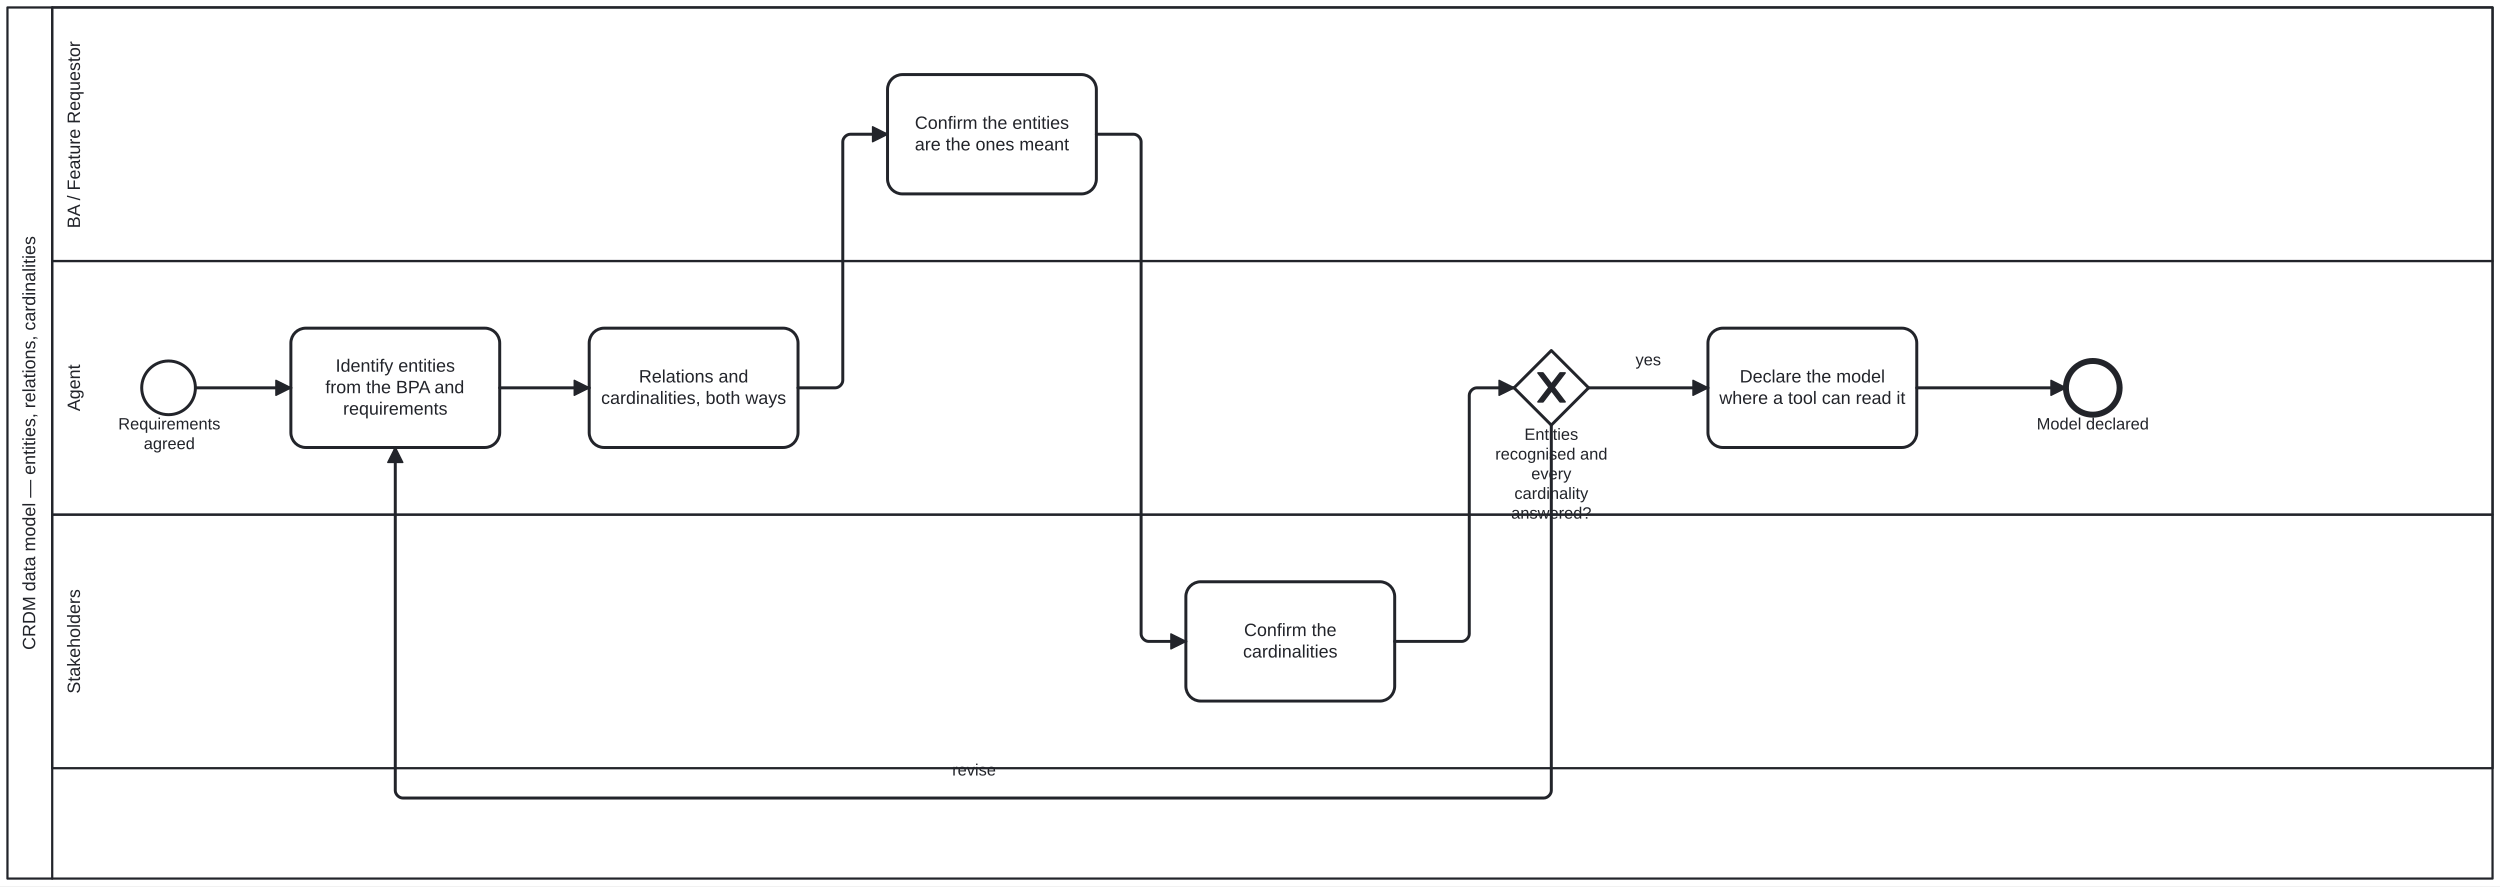
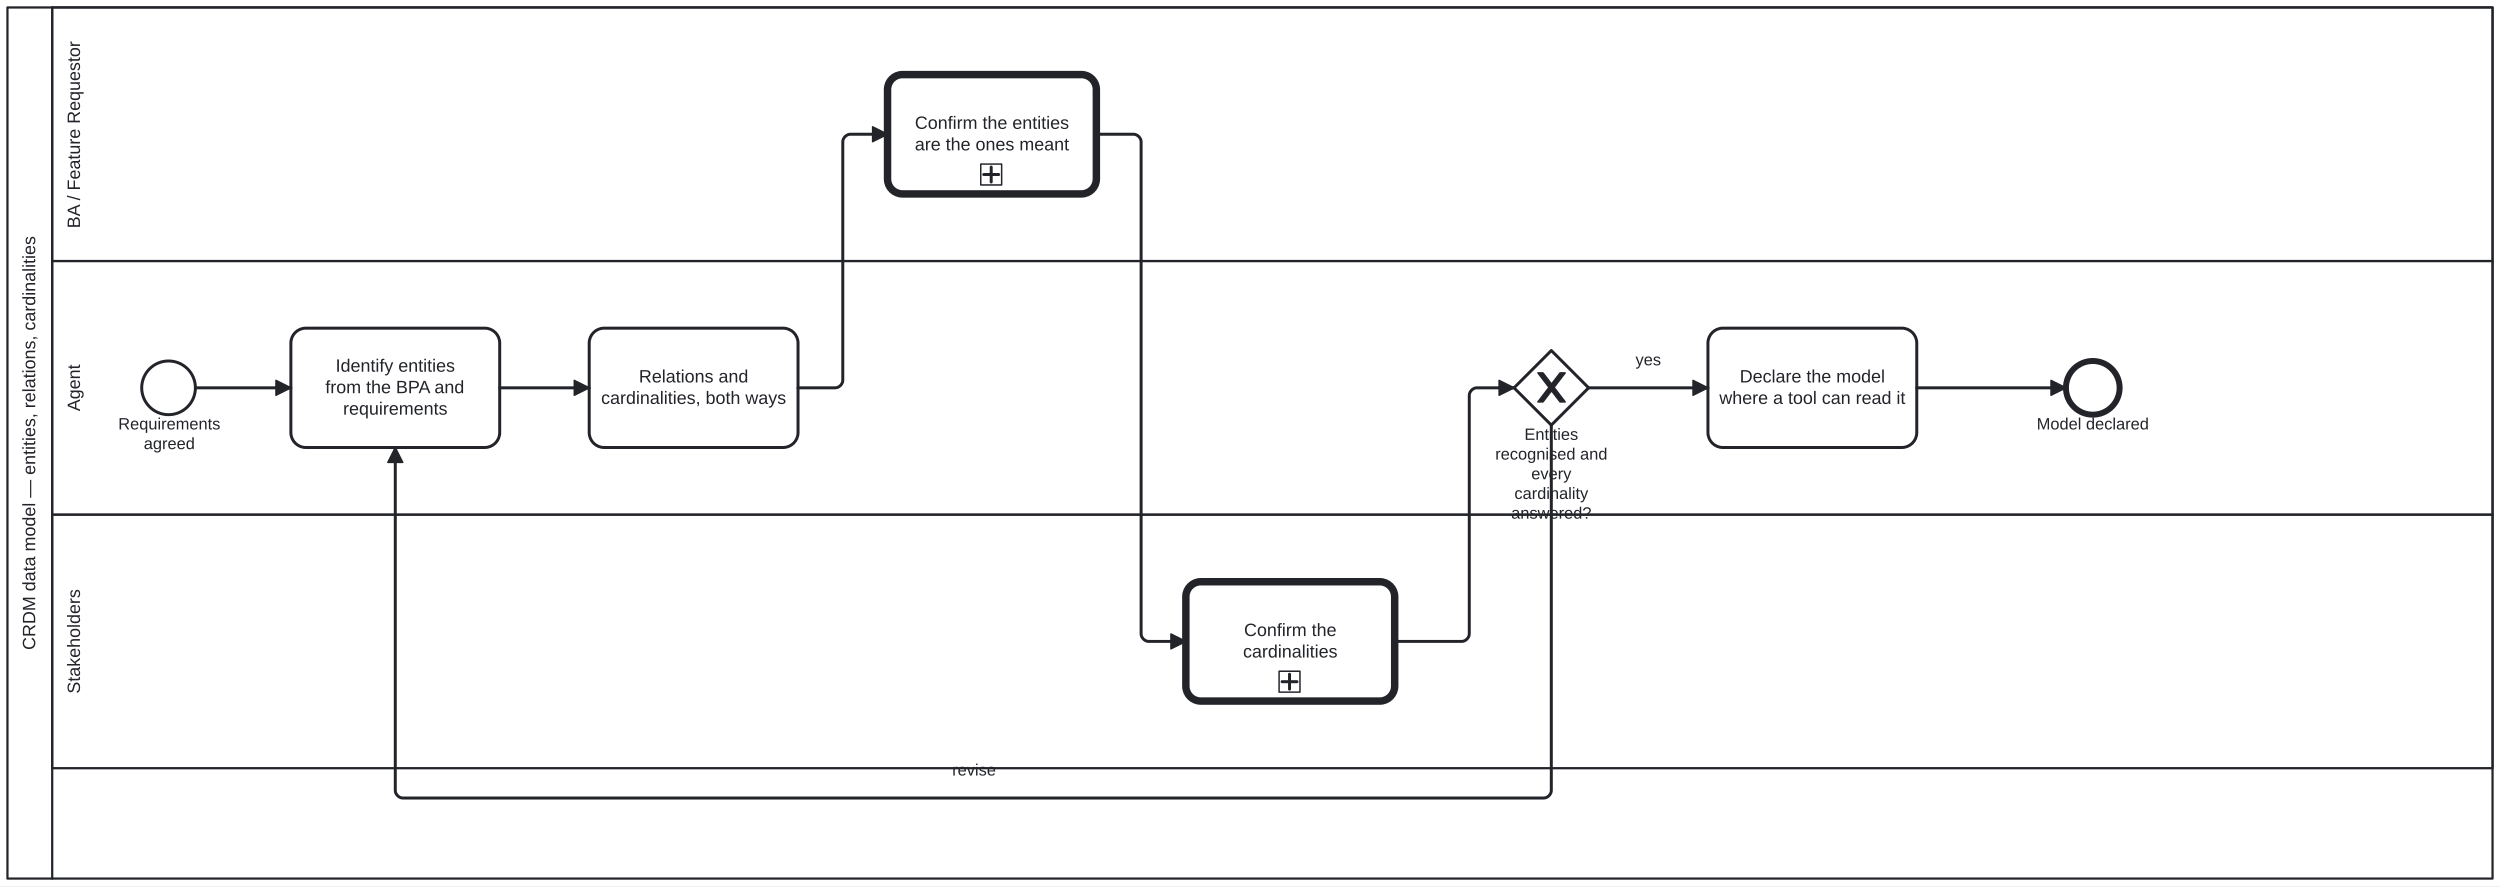
<svg xmlns="http://www.w3.org/2000/svg" width="100%" style="max-width:100%;height:auto" viewBox="155 75 1676 594" version="1.1">
  <rect x="155" y="75" width="1676" height="594" fill="#ffffff" />
  <g class="djs-group">
    <g class="djs-element djs-shape" data-element-id="Participant_Process_CRDM_DataModel" style="display: block;" transform="matrix(1 0 0 1 160 80)">
      <g class="djs-visual">
        <rect x="0" y="0" width="1666" height="584" rx="0" ry="0" style="stroke-linecap: round; stroke-linejoin: round; stroke: rgb(34, 36, 42); stroke-width: 1.5px; fill: white; fill-opacity: 0.95;" />
        <path style="fill: none; stroke-linecap: round; stroke-linejoin: round; stroke: rgb(34, 36, 42); stroke-width: 1.5px;" d="M30,0L30,584" />
        <text lineHeight="1.2" class="djs-label" style="font-family: Arial, sans-serif; font-size: 12px; font-weight: normal; fill: rgb(34, 36, 42);" transform="matrix(-1.83697e-16 -1 1 -1.83697e-16 0 584)">
          <tspan x="153.276" y="18.6">CRDM data model — entities, relations, cardinalities</tspan>
        </text>
      </g>
      <rect class="djs-hit djs-hit-all" x="0" y="0" width="1666" height="584" style="fill: none; stroke-opacity: 0; stroke: white; stroke-width: 15px;" />
    </g>
    <g class="djs-children">
      <g class="djs-group">
        <g class="djs-element djs-shape" data-element-id="Lane_Stakeholders" style="display: block;" transform="matrix(1 0 0 1 190 420)">
          <g class="djs-visual">
            <rect x="0" y="0" width="1636" height="170" rx="0" ry="0" style="stroke-linecap: round; stroke-linejoin: round; stroke: rgb(34, 36, 42); stroke-width: 1.5px; fill: white; fill-opacity: 0.25;" />
            <text lineHeight="1.2" class="djs-label" style="font-family: Arial, sans-serif; font-size: 12px; font-weight: normal; fill: rgb(34, 36, 42);" transform="matrix(-1.83697e-16 -1 1 -1.83697e-16 0 170)">
              <tspan x="49.979" y="18.6">Stakeholders</tspan>
            </text>
          </g>
          <rect class="djs-hit djs-hit-all" x="0" y="0" width="1636" height="170" style="fill: none; stroke-opacity: 0; stroke: white; stroke-width: 15px;" />
        </g>
      </g>
      <g class="djs-group">
        <g class="djs-element djs-shape" data-element-id="Lane_Agent" style="display: block;" transform="matrix(1 0 0 1 190 250)">
          <g class="djs-visual">
            <rect x="0" y="0" width="1636" height="170" rx="0" ry="0" style="stroke-linecap: round; stroke-linejoin: round; stroke: rgb(34, 36, 42); stroke-width: 1.5px; fill: white; fill-opacity: 0.25;" />
            <text lineHeight="1.2" class="djs-label" style="font-family: Arial, sans-serif; font-size: 12px; font-weight: normal; fill: rgb(34, 36, 42);" transform="matrix(-1.83697e-16 -1 1 -1.83697e-16 0 170)">
              <tspan x="69.32" y="18.6">Agent</tspan>
            </text>
          </g>
          <rect class="djs-hit djs-hit-all" x="0" y="0" width="1636" height="170" style="fill: none; stroke-opacity: 0; stroke: white; stroke-width: 15px;" />
        </g>
      </g>
      <g class="djs-group">
        <g class="djs-element djs-shape" data-element-id="Lane_BA" style="display: block;" transform="matrix(1 0 0 1 190 80)">
          <g class="djs-visual">
            <rect x="0" y="0" width="1636" height="170" rx="0" ry="0" style="stroke-linecap: round; stroke-linejoin: round; stroke: rgb(34, 36, 42); stroke-width: 1.5px; fill: white; fill-opacity: 0.25;" />
            <text lineHeight="1.2" class="djs-label" style="font-family: Arial, sans-serif; font-size: 12px; font-weight: normal; fill: rgb(34, 36, 42);" transform="matrix(-1.83697e-16 -1 1 -1.83697e-16 0 170)">
              <tspan x="21.968" y="18.6">BA / Feature Requestor</tspan>
            </text>
          </g>
          <rect class="djs-hit djs-hit-all" x="0" y="0" width="1636" height="170" style="fill: none; stroke-opacity: 0; stroke: white; stroke-width: 15px;" />
        </g>
      </g>
      <g class="djs-group">
        <g class="djs-element djs-shape" data-element-id="Start_Process_CRDM_DataModel" style="display: block;" transform="matrix(1 0 0 1 250 317)">
          <g class="djs-visual">
            <circle cx="18" cy="18" r="18" style="stroke-linecap: round; stroke-linejoin: round; stroke: rgb(34, 36, 42); stroke-width: 2px; fill: white; fill-opacity: 0.95;" />
          </g>
          <rect class="djs-hit djs-hit-all" x="0" y="0" width="36" height="36" style="fill: none; stroke-opacity: 0; stroke: white; stroke-width: 15px;" />
        </g>
      </g>
      <g class="djs-group">
        <g class="djs-element djs-shape" data-element-id="Start_Process_CRDM_DataModel_label" style="display: block;" transform="matrix(1 0 0 1 234 353)">
          <g class="djs-visual">
            <text lineHeight="1.2" class="djs-label" style="font-family: Arial, sans-serif; font-size: 11px; font-weight: normal; fill: rgb(34, 36, 42);">
              <tspan x="0.262" y="9.9">Requirements</tspan>
              <tspan x="17.374" y="23.1">agreed</tspan>
            </text>
          </g>
          <rect class="djs-hit djs-hit-all" x="0" y="0" width="69" height="27" style="fill: none; stroke-opacity: 0; stroke: white; stroke-width: 15px;" />
        </g>
      </g>
      <g class="djs-group">
        <g class="djs-element djs-shape" data-element-id="A_Entities" style="display: block;" transform="matrix(1 0 0 1 350 295)">
          <g class="djs-visual">
            <rect x="0" y="0" width="140" height="80" rx="10" ry="10" style="stroke-linecap: round; stroke-linejoin: round; stroke: rgb(34, 36, 42); stroke-width: 2px; fill: white; fill-opacity: 0.95;" />
            <text lineHeight="1.2" class="djs-label" style="font-family: Arial, sans-serif; font-size: 12px; font-weight: normal; fill: rgb(34, 36, 42);">
              <tspan x="29.978" y="29.2">Identify entities</tspan>
              <tspan x="23.087" y="43.6">from the BPA and </tspan>
              <tspan x="34.984" y="58">requirements</tspan>
            </text>
          </g>
          <rect class="djs-hit djs-hit-all" x="0" y="0" width="140" height="80" style="fill: none; stroke-opacity: 0; stroke: white; stroke-width: 15px;" />
        </g>
      </g>
      <g class="djs-group">
        <g class="djs-element djs-shape" data-element-id="A_Relations" style="display: block;" transform="matrix(1 0 0 1 550 295)">
          <g class="djs-visual">
            <rect x="0" y="0" width="140" height="80" rx="10" ry="10" style="stroke-linecap: round; stroke-linejoin: round; stroke: rgb(34, 36, 42); stroke-width: 2px; fill: white; fill-opacity: 0.95;" />
            <text lineHeight="1.2" class="djs-label" style="font-family: Arial, sans-serif; font-size: 12px; font-weight: normal; fill: rgb(34, 36, 42);">
              <tspan x="33.309" y="36.4">Relations and</tspan>
              <tspan x="7.97" y="50.8">cardinalities, both ways</tspan>
            </text>
          </g>
          <rect class="djs-hit djs-hit-all" x="0" y="0" width="140" height="80" style="fill: none; stroke-opacity: 0; stroke: white; stroke-width: 15px;" />
        </g>
      </g>
      <g class="djs-group">
-         <g class="djs-element djs-shape" data-element-id="BA_ConfirmEntities" style="display: block;" transform="matrix(1 0 0 1 750 125)">
-           <g class="djs-visual">
-             <rect x="0" y="0" width="140" height="80" rx="10" ry="10" style="stroke-linecap: round; stroke-linejoin: round; stroke: rgb(34, 36, 42); stroke-width: 2px; fill: white; fill-opacity: 0.95;" />
-             <text lineHeight="1.2" class="djs-label" style="font-family: Arial, sans-serif; font-size: 12px; font-weight: normal; fill: rgb(34, 36, 42);">
-               <tspan x="18.312" y="36.4">Confirm the entities</tspan>
-               <tspan x="18.3" y="50.8">are the ones meant</tspan>
-             </text>
-           </g>
-           <rect class="djs-hit djs-hit-all" x="0" y="0" width="140" height="80" style="fill: none; stroke-opacity: 0; stroke: white; stroke-width: 15px;" />
-         </g>
-       </g>
-       <g class="djs-group">
-         <g class="djs-element djs-shape" data-element-id="S_ConfirmCardinality" style="display: block;" transform="matrix(1 0 0 1 950 465)">
-           <g class="djs-visual">
-             <rect x="0" y="0" width="140" height="80" rx="10" ry="10" style="stroke-linecap: round; stroke-linejoin: round; stroke: rgb(34, 36, 42); stroke-width: 2px; fill: white; fill-opacity: 0.95;" />
-             <text lineHeight="1.2" class="djs-label" style="font-family: Arial, sans-serif; font-size: 12px; font-weight: normal; fill: rgb(34, 36, 42);">
-               <tspan x="38.989" y="36.4">Confirm the</tspan>
-               <tspan x="38.318" y="50.8">cardinalities</tspan>
-             </text>
-           </g>
-           <rect class="djs-hit djs-hit-all" x="0" y="0" width="140" height="80" style="fill: none; stroke-opacity: 0; stroke: white; stroke-width: 15px;" />
-         </g>
+         <a class="fa-subprocess-link" href="https://litlfred.github.io/folio-assistant/cat-harness/process/Process_AskThePerson" target="_top">
+           <g class="djs-element djs-shape" data-element-id="BA_ConfirmEntities" style="display: block;" transform="matrix(1 0 0 1 750 125)">
+             <g class="djs-visual">
+               <rect x="0" y="0" width="140" height="80" rx="10" ry="10" style="stroke-linecap: round; stroke-linejoin: round; stroke: rgb(34, 36, 42); stroke-width: 5px; fill: white; fill-opacity: 0.95;" />
+               <text lineHeight="1.2" class="djs-label" style="font-family: Arial, sans-serif; font-size: 12px; font-weight: normal; fill: rgb(34, 36, 42);">
+                 <tspan x="18.312" y="36.4">Confirm the entities</tspan>
+                 <tspan x="18.3" y="50.8">are the ones meant</tspan>
+               </text>
+               <rect x="0" y="0" width="14" height="14" rx="0" ry="0" style="stroke-linecap: round; stroke-linejoin: round; stroke: rgb(34, 36, 42); stroke-width: 1px; fill: white;" transform="matrix(1 0 0 1 62.5 60)" />
+               <path data-marker="sub-process" d="m62.5,60 m 7,2 l 0,10 m -5,-5 l 10,0" style="fill: white; stroke-linecap: round; stroke-linejoin: round; stroke: rgb(34, 36, 42); stroke-width: 2px;" />
+             </g>
+             <rect class="djs-hit djs-hit-all" x="0" y="0" width="140" height="80" style="fill: none; stroke-opacity: 0; stroke: white; stroke-width: 15px;" />
+           </g>
+         </a>
+       </g>
+       <g class="djs-group">
+         <a class="fa-subprocess-link" href="https://litlfred.github.io/folio-assistant/cat-harness/process/Process_AskThePerson" target="_top">
+           <g class="djs-element djs-shape" data-element-id="S_ConfirmCardinality" style="display: block;" transform="matrix(1 0 0 1 950 465)">
+             <g class="djs-visual">
+               <rect x="0" y="0" width="140" height="80" rx="10" ry="10" style="stroke-linecap: round; stroke-linejoin: round; stroke: rgb(34, 36, 42); stroke-width: 5px; fill: white; fill-opacity: 0.95;" />
+               <text lineHeight="1.2" class="djs-label" style="font-family: Arial, sans-serif; font-size: 12px; font-weight: normal; fill: rgb(34, 36, 42);">
+                 <tspan x="38.989" y="36.4">Confirm the</tspan>
+                 <tspan x="38.318" y="50.8">cardinalities</tspan>
+               </text>
+               <rect x="0" y="0" width="14" height="14" rx="0" ry="0" style="stroke-linecap: round; stroke-linejoin: round; stroke: rgb(34, 36, 42); stroke-width: 1px; fill: white;" transform="matrix(1 0 0 1 62.5 60)" />
+               <path data-marker="sub-process" d="m62.5,60 m 7,2 l 0,10 m -5,-5 l 10,0" style="fill: white; stroke-linecap: round; stroke-linejoin: round; stroke: rgb(34, 36, 42); stroke-width: 2px;" />
+             </g>
+             <rect class="djs-hit djs-hit-all" x="0" y="0" width="140" height="80" style="fill: none; stroke-opacity: 0; stroke: white; stroke-width: 15px;" />
+           </g>
+         </a>
      </g>
      <g class="djs-group">
        <g class="djs-element djs-shape" data-element-id="GW_Model" style="display: block;" transform="matrix(1 0 0 1 1170 310)">
          <g class="djs-visual">
            <polygon points="25,0 50,25 25,50 0,25" style="stroke-linecap: round; stroke-linejoin: round; stroke: rgb(34, 36, 42); stroke-width: 2px; fill: white; fill-opacity: 0.95;" />
            <path d="m 16,15 7.429,9.714 -7.429,9.714 3.429,0 5.714,-7.464 5.714,7.464 3.429,0 -7.429,-9.714 7.429,-9.714 -3.429,0 -5.714,7.464 -5.714,-7.464 -3.429,0 z" style="fill: rgb(34, 36, 42); stroke-linecap: round; stroke-linejoin: round; stroke: rgb(34, 36, 42); stroke-width: 1px;" />
          </g>
          <rect class="djs-hit djs-hit-all" x="0" y="0" width="50" height="50" style="fill: none; stroke-opacity: 0; stroke: white; stroke-width: 15px;" />
        </g>
      </g>
      <g class="djs-group">
        <g class="djs-element djs-shape" data-element-id="GW_Model_label" style="display: block;" transform="matrix(1 0 0 1 1155 360)">
          <g class="djs-visual">
            <text lineHeight="1.2" class="djs-label" style="font-family: Arial, sans-serif; font-size: 11px; font-weight: normal; fill: rgb(34, 36, 42);">
              <tspan x="21.964" y="9.9">Entities </tspan>
              <tspan x="2.389" y="23.1">recognised and</tspan>
              <tspan x="26.551" y="36.3">every </tspan>
              <tspan x="15.239" y="49.5">cardinality </tspan>
              <tspan x="13.094" y="62.7">answered?</tspan>
            </text>
          </g>
          <rect class="djs-hit djs-hit-all" x="0" y="0" width="80" height="53" style="fill: none; stroke-opacity: 0; stroke: white; stroke-width: 15px;" />
        </g>
      </g>
      <g class="djs-group">
        <g class="djs-element djs-shape" data-element-id="A_Declare" style="display: block;" transform="matrix(1 0 0 1 1300 295)">
          <g class="djs-visual">
            <rect x="0" y="0" width="140" height="80" rx="10" ry="10" style="stroke-linecap: round; stroke-linejoin: round; stroke: rgb(34, 36, 42); stroke-width: 2px; fill: white; fill-opacity: 0.95;" />
            <text lineHeight="1.2" class="djs-label" style="font-family: Arial, sans-serif; font-size: 12px; font-weight: normal; fill: rgb(34, 36, 42);">
              <tspan x="21.309" y="36.4">Declare the model</tspan>
              <tspan x="7.63" y="50.8">where a tool can read it</tspan>
            </text>
          </g>
          <rect class="djs-hit djs-hit-all" x="0" y="0" width="140" height="80" style="fill: none; stroke-opacity: 0; stroke: white; stroke-width: 15px;" />
        </g>
      </g>
      <g class="djs-group">
        <g class="djs-element djs-shape" data-element-id="End_Process_CRDM_DataModel" style="display: block;" transform="matrix(1 0 0 1 1540 317)">
          <g class="djs-visual">
            <circle cx="18" cy="18" r="18" style="stroke-linecap: round; stroke-linejoin: round; stroke: rgb(34, 36, 42); stroke-width: 4px; fill: white; fill-opacity: 0.95;" />
          </g>
          <rect class="djs-hit djs-hit-all" x="0" y="0" width="36" height="36" style="fill: none; stroke-opacity: 0; stroke: white; stroke-width: 15px;" />
        </g>
      </g>
      <g class="djs-group">
        <g class="djs-element djs-shape" data-element-id="End_Process_CRDM_DataModel_label" style="display: block;" transform="matrix(1 0 0 1 1520 353)">
          <g class="djs-visual">
            <text lineHeight="1.2" class="djs-label" style="font-family: Arial, sans-serif; font-size: 11px; font-weight: normal; fill: rgb(34, 36, 42);">
              <tspan x="0.394" y="9.9">Model declared</tspan>
            </text>
          </g>
          <rect class="djs-hit djs-hit-all" x="0" y="0" width="76" height="14" style="fill: none; stroke-opacity: 0; stroke: white; stroke-width: 15px;" />
        </g>
      </g>
      <g class="djs-group">
        <g class="djs-element djs-connection" data-element-id="SF_Process_CRDM_DataModel_1" style="display: block;">
          <g class="djs-visual">
            <defs>
              <marker id="folio-marker-1" viewBox="0 0 20 20" refX="11" refY="10" markerWidth="10" markerHeight="10" orient="auto">
                <path d="M 1 5 L 11 10 L 1 15 Z" style="stroke-linecap: round; stroke-linejoin: round; stroke: rgb(34, 36, 42); stroke-width: 1px; fill: rgb(34, 36, 42);" />
              </marker>
            </defs>
            <path data-corner-radius="5" style="fill: none; stroke-linecap: round; stroke-linejoin: round; stroke: rgb(34, 36, 42); stroke-width: 2px; marker-end: url('#folio-marker-1');" d="M286,335L350,335" />
          </g>
          <path d="M286,335L350,335" class="djs-hit djs-hit-stroke" style="fill: none; stroke-opacity: 0; stroke: white; stroke-width: 15px;" />
        </g>
      </g>
      <g class="djs-group">
        <g class="djs-element djs-connection" data-element-id="SF_Process_CRDM_DataModel_2" style="display: block;">
          <g class="djs-visual">
            <defs>
              <marker id="folio-marker-2" viewBox="0 0 20 20" refX="11" refY="10" markerWidth="10" markerHeight="10" orient="auto">
                <path d="M 1 5 L 11 10 L 1 15 Z" style="stroke-linecap: round; stroke-linejoin: round; stroke: rgb(34, 36, 42); stroke-width: 1px; fill: rgb(34, 36, 42);" />
              </marker>
            </defs>
            <path data-corner-radius="5" style="fill: none; stroke-linecap: round; stroke-linejoin: round; stroke: rgb(34, 36, 42); stroke-width: 2px; marker-end: url('#folio-marker-2');" d="M490,335L550,335" />
          </g>
          <path d="M490,335L550,335" class="djs-hit djs-hit-stroke" style="fill: none; stroke-opacity: 0; stroke: white; stroke-width: 15px;" />
        </g>
      </g>
      <g class="djs-group">
        <g class="djs-element djs-connection" data-element-id="SF_Process_CRDM_DataModel_3" style="display: block;">
          <g class="djs-visual">
            <defs>
              <marker id="folio-marker-3" viewBox="0 0 20 20" refX="11" refY="10" markerWidth="10" markerHeight="10" orient="auto">
                <path d="M 1 5 L 11 10 L 1 15 Z" style="stroke-linecap: round; stroke-linejoin: round; stroke: rgb(34, 36, 42); stroke-width: 1px; fill: rgb(34, 36, 42);" />
              </marker>
            </defs>
            <path data-corner-radius="5" style="fill: none; stroke-linecap: round; stroke-linejoin: round; stroke: rgb(34, 36, 42); stroke-width: 2px; marker-end: url('#folio-marker-3');" d="M690,335L715,335C717.5,335,720,332.5,720,330L720,170C720,167.5,722.5,165,725,165L750,165" />
          </g>
          <path d="M690,335L720,335L720,165L750,165" class="djs-hit djs-hit-stroke" style="fill: none; stroke-opacity: 0; stroke: white; stroke-width: 15px;" />
        </g>
      </g>
      <g class="djs-group">
        <g class="djs-element djs-connection" data-element-id="SF_Process_CRDM_DataModel_4" style="display: block;">
          <g class="djs-visual">
            <defs>
              <marker id="folio-marker-4" viewBox="0 0 20 20" refX="11" refY="10" markerWidth="10" markerHeight="10" orient="auto">
                <path d="M 1 5 L 11 10 L 1 15 Z" style="stroke-linecap: round; stroke-linejoin: round; stroke: rgb(34, 36, 42); stroke-width: 1px; fill: rgb(34, 36, 42);" />
              </marker>
            </defs>
            <path data-corner-radius="5" style="fill: none; stroke-linecap: round; stroke-linejoin: round; stroke: rgb(34, 36, 42); stroke-width: 2px; marker-end: url('#folio-marker-4');" d="M890,165L915,165C917.5,165,920,167.5,920,170L920,500C920,502.5,922.5,505,925,505L950,505" />
          </g>
          <path d="M890,165L920,165L920,505L950,505" class="djs-hit djs-hit-stroke" style="fill: none; stroke-opacity: 0; stroke: white; stroke-width: 15px;" />
        </g>
      </g>
      <g class="djs-group">
        <g class="djs-element djs-connection" data-element-id="SF_Process_CRDM_DataModel_5" style="display: block;">
          <g class="djs-visual">
            <defs>
              <marker id="folio-marker-5" viewBox="0 0 20 20" refX="11" refY="10" markerWidth="10" markerHeight="10" orient="auto">
                <path d="M 1 5 L 11 10 L 1 15 Z" style="stroke-linecap: round; stroke-linejoin: round; stroke: rgb(34, 36, 42); stroke-width: 1px; fill: rgb(34, 36, 42);" />
              </marker>
            </defs>
            <path data-corner-radius="5" style="fill: none; stroke-linecap: round; stroke-linejoin: round; stroke: rgb(34, 36, 42); stroke-width: 2px; marker-end: url('#folio-marker-5');" d="M1090,505L1135,505C1137.5,505,1140,502.5,1140,500L1140,340C1140,337.5,1142.5,335,1145,335L1170,335" />
          </g>
          <path d="M1090,505L1140,505L1140,335L1170,335" class="djs-hit djs-hit-stroke" style="fill: none; stroke-opacity: 0; stroke: white; stroke-width: 15px;" />
        </g>
      </g>
      <g class="djs-group">
        <g class="djs-element djs-connection" data-element-id="SF_Process_CRDM_DataModel_6" style="display: block;">
          <g class="djs-visual">
            <defs>
              <marker id="folio-marker-6" viewBox="0 0 20 20" refX="11" refY="10" markerWidth="10" markerHeight="10" orient="auto">
                <path d="M 1 5 L 11 10 L 1 15 Z" style="stroke-linecap: round; stroke-linejoin: round; stroke: rgb(34, 36, 42); stroke-width: 1px; fill: rgb(34, 36, 42);" />
              </marker>
            </defs>
            <path data-corner-radius="5" style="fill: none; stroke-linecap: round; stroke-linejoin: round; stroke: rgb(34, 36, 42); stroke-width: 2px; marker-end: url('#folio-marker-6');" d="M1195,360L1195,605C1195,607.5,1192.5,610,1190,610L425,610C422.5,610,420,607.5,420,605L420,375" />
          </g>
          <path d="M1195,360L1195,610L420,610L420,375" class="djs-hit djs-hit-stroke" style="fill: none; stroke-opacity: 0; stroke: white; stroke-width: 15px;" />
        </g>
      </g>
      <g class="djs-group">
        <g class="djs-element djs-shape" data-element-id="SF_Process_CRDM_DataModel_6_label" style="display: block;" transform="matrix(1 0 0 1 793 585)">
          <g class="djs-visual">
            <text lineHeight="1.2" class="djs-label" style="font-family: Arial, sans-serif; font-size: 11px; font-weight: normal; fill: rgb(34, 36, 42);">
              <tspan x="0.329" y="9.9">revise</tspan>
            </text>
          </g>
          <rect class="djs-hit djs-hit-all" x="0" y="0" width="30" height="14" style="fill: none; stroke-opacity: 0; stroke: white; stroke-width: 15px;" />
        </g>
      </g>
      <g class="djs-group">
        <g class="djs-element djs-connection" data-element-id="SF_Process_CRDM_DataModel_7" style="display: block;">
          <g class="djs-visual">
            <defs>
              <marker id="folio-marker-7" viewBox="0 0 20 20" refX="11" refY="10" markerWidth="10" markerHeight="10" orient="auto">
                <path d="M 1 5 L 11 10 L 1 15 Z" style="stroke-linecap: round; stroke-linejoin: round; stroke: rgb(34, 36, 42); stroke-width: 1px; fill: rgb(34, 36, 42);" />
              </marker>
            </defs>
            <path data-corner-radius="5" style="fill: none; stroke-linecap: round; stroke-linejoin: round; stroke: rgb(34, 36, 42); stroke-width: 2px; marker-end: url('#folio-marker-7');" d="M1220,335L1300,335" />
          </g>
          <path d="M1220,335L1300,335" class="djs-hit djs-hit-stroke" style="fill: none; stroke-opacity: 0; stroke: white; stroke-width: 15px;" />
        </g>
      </g>
      <g class="djs-group">
        <g class="djs-element djs-shape" data-element-id="SF_Process_CRDM_DataModel_7_label" style="display: block;" transform="matrix(1 0 0 1 1251 310)">
          <g class="djs-visual">
            <text lineHeight="1.2" class="djs-label" style="font-family: Arial, sans-serif; font-size: 11px; font-weight: normal; fill: rgb(34, 36, 42);">
              <tspan x="0.441" y="9.9">yes</tspan>
            </text>
          </g>
          <rect class="djs-hit djs-hit-all" x="0" y="0" width="18" height="14" style="fill: none; stroke-opacity: 0; stroke: white; stroke-width: 15px;" />
        </g>
      </g>
      <g class="djs-group">
        <g class="djs-element djs-connection" data-element-id="SF_Process_CRDM_DataModel_8" style="display: block;">
          <g class="djs-visual">
            <defs>
              <marker id="folio-marker-8" viewBox="0 0 20 20" refX="11" refY="10" markerWidth="10" markerHeight="10" orient="auto">
                <path d="M 1 5 L 11 10 L 1 15 Z" style="stroke-linecap: round; stroke-linejoin: round; stroke: rgb(34, 36, 42); stroke-width: 1px; fill: rgb(34, 36, 42);" />
              </marker>
            </defs>
            <path data-corner-radius="5" style="fill: none; stroke-linecap: round; stroke-linejoin: round; stroke: rgb(34, 36, 42); stroke-width: 2px; marker-end: url('#folio-marker-8');" d="M1440,335L1540,335" />
          </g>
          <path d="M1440,335L1540,335" class="djs-hit djs-hit-stroke" style="fill: none; stroke-opacity: 0; stroke: white; stroke-width: 15px;" />
        </g>
      </g>
    </g>
  </g>
</svg>
